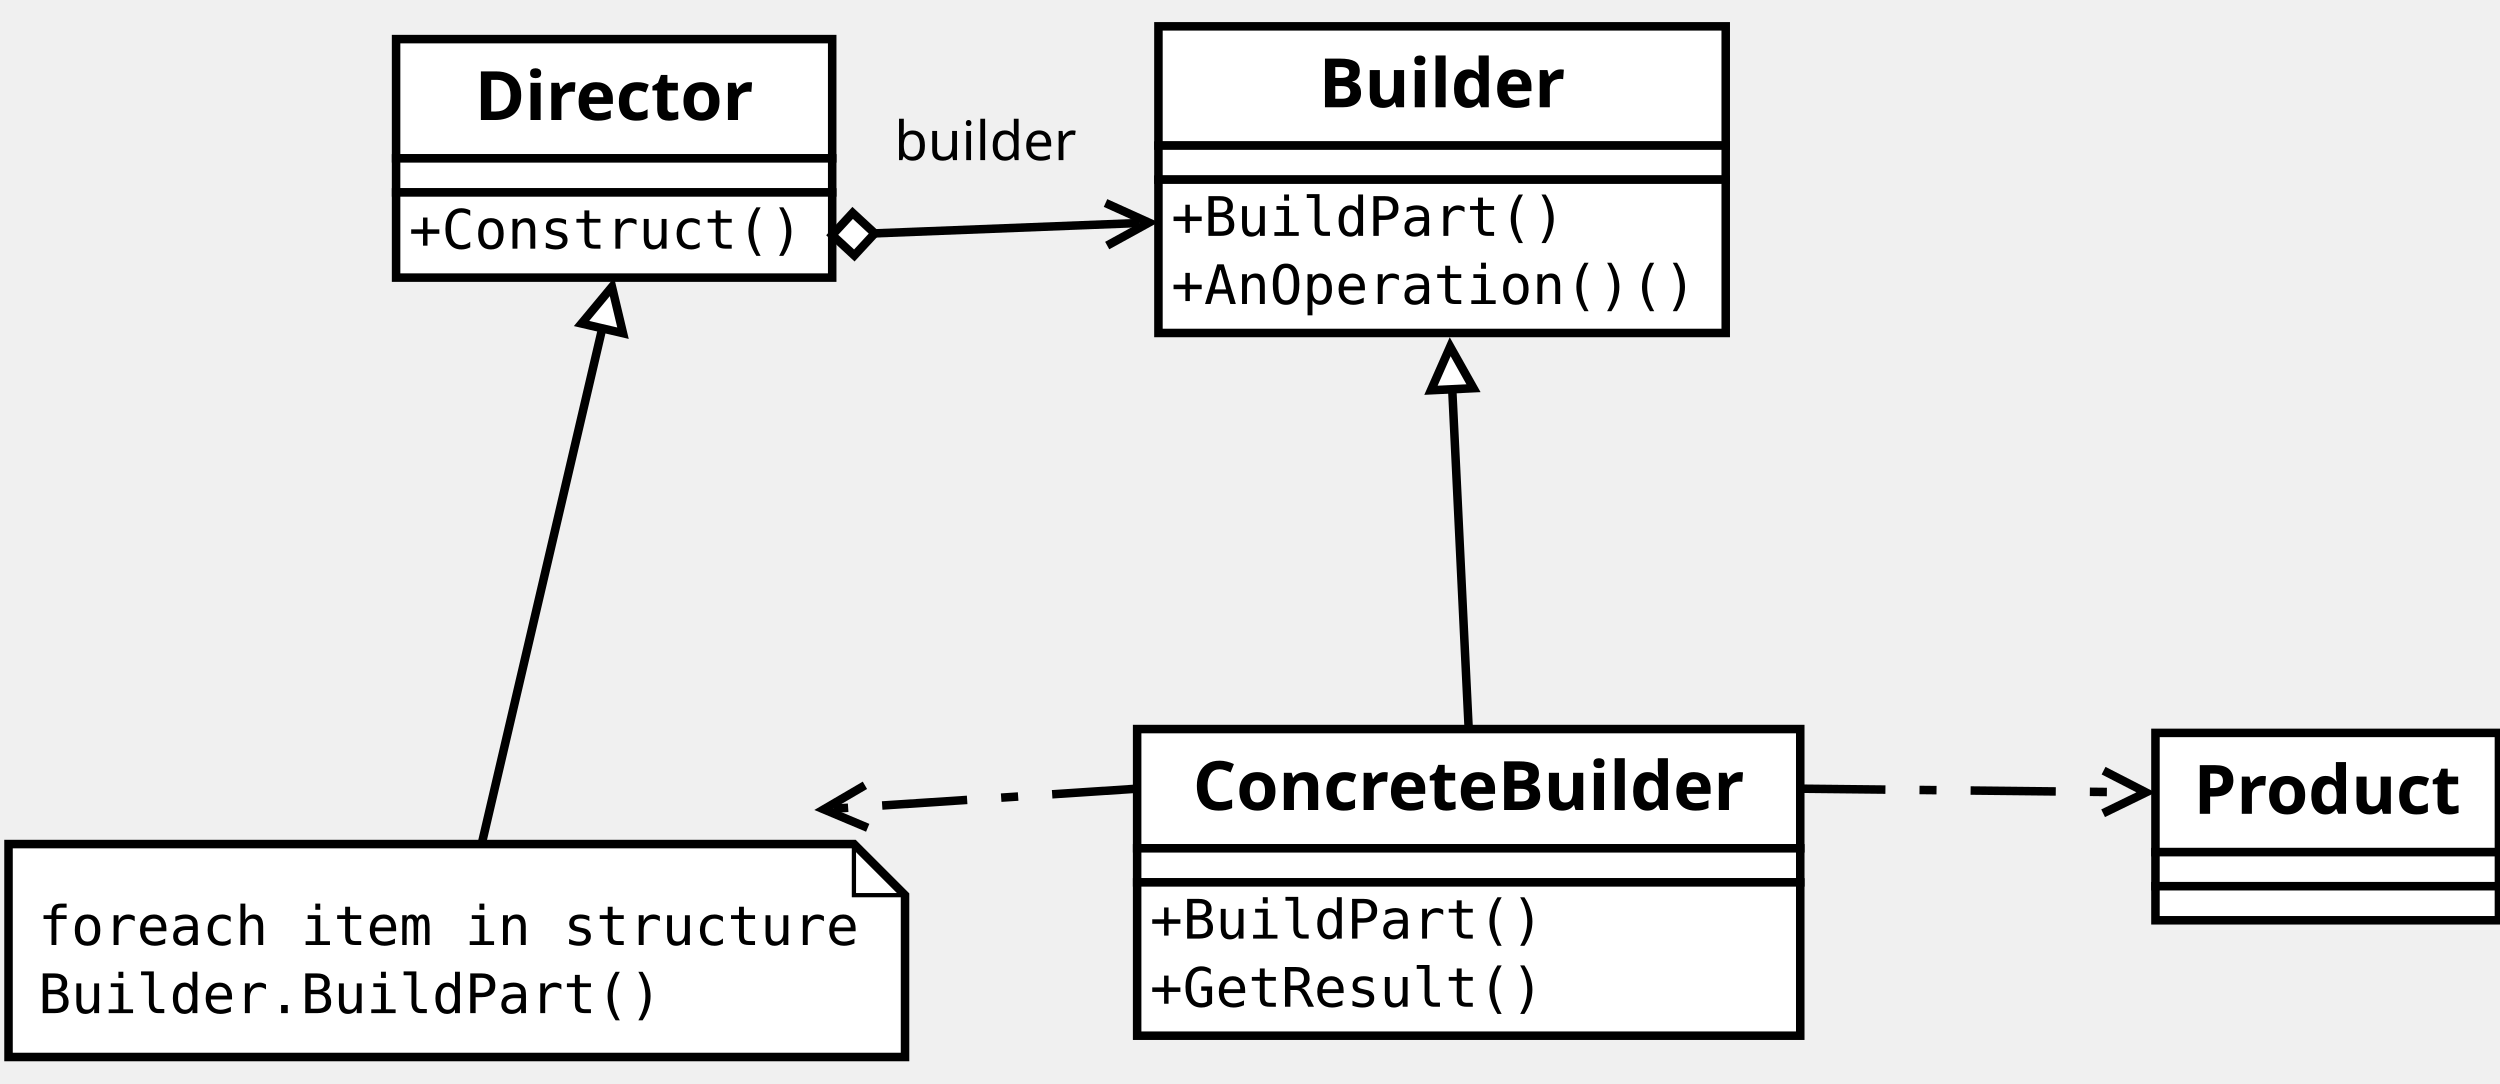
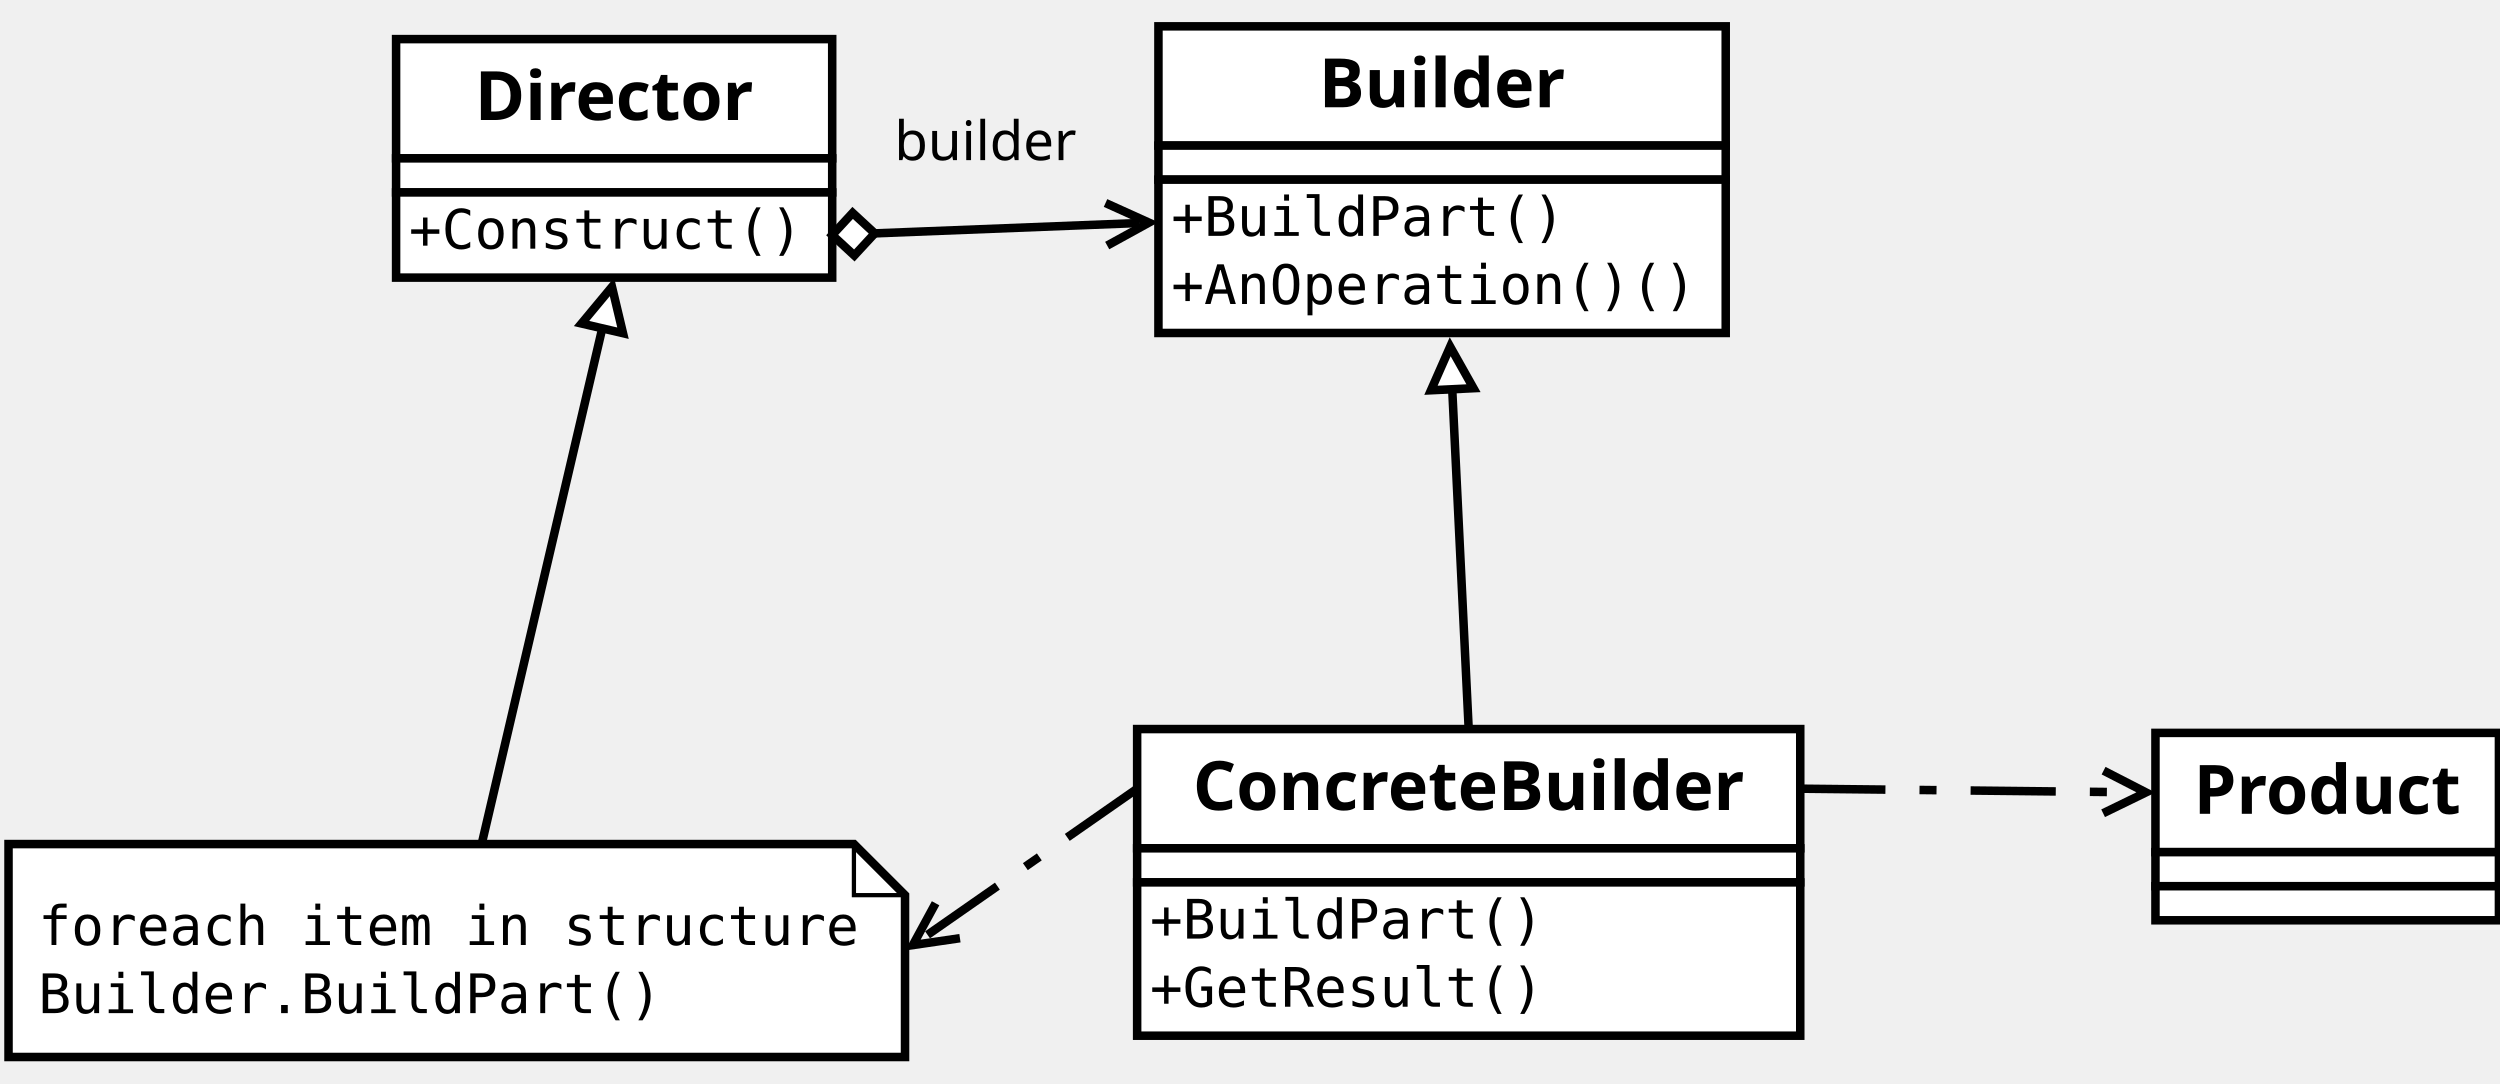
<svg xmlns="http://www.w3.org/2000/svg" width="30cm" height="13cm" viewBox="25 180 587 244">
  <g id="Background" />
  <g id="Background">
    <g>
      <rect style="fill: #ffffff; fill-opacity: 1; stroke-opacity: 1; stroke-width: 2; stroke: #000000" x="297" y="181" width="133.2" height="28" />
      <text font-size="16" style="fill: #000000; fill-opacity: 1; stroke: none;text-anchor:middle;font-family:sans-serif;font-style:normal;font-weight:700" x="363.6" y="200">Builder</text>
      <rect style="fill: #ffffff; fill-opacity: 1; stroke-opacity: 1; stroke-width: 2; stroke: #000000" x="297" y="209" width="133.2" height="8" />
      <rect style="fill: #ffffff; fill-opacity: 1; stroke-opacity: 1; stroke-width: 2; stroke: #000000" x="297" y="217" width="133.2" height="36" />
      <text font-size="12.8" style="fill: #000000; fill-opacity: 1; stroke: none;text-anchor:start;font-family:monospace;font-style:normal;font-weight:normal" x="300" y="230.2">+BuildPart()</text>
      <text font-size="12.8" style="fill: #000000; fill-opacity: 1; stroke: none;text-anchor:start;font-family:monospace;font-style:normal;font-weight:normal" x="300" y="246.2">+AnOperation()()</text>
    </g>
    <g>
      <rect style="fill: #ffffff; fill-opacity: 1; stroke-opacity: 1; stroke-width: 2; stroke: #000000" x="118" y="184" width="102.4" height="28" />
      <text font-size="16" style="fill: #000000; fill-opacity: 1; stroke: none;text-anchor:middle;font-family:sans-serif;font-style:normal;font-weight:700" x="169.2" y="203">Director</text>
      <rect style="fill: #ffffff; fill-opacity: 1; stroke-opacity: 1; stroke-width: 2; stroke: #000000" x="118" y="212" width="102.4" height="8" />
      <rect style="fill: #ffffff; fill-opacity: 1; stroke-opacity: 1; stroke-width: 2; stroke: #000000" x="118" y="220" width="102.4" height="20" />
      <text font-size="12.8" style="fill: #000000; fill-opacity: 1; stroke: none;text-anchor:start;font-family:monospace;font-style:normal;font-weight:normal" x="121" y="233.2">+Construct()</text>
    </g>
    <g>
      <rect style="fill: #ffffff; fill-opacity: 1; stroke-opacity: 1; stroke-width: 2; stroke: #000000" x="292" y="346" width="155.7" height="28" />
      <text font-size="16" style="fill: #000000; fill-opacity: 1; stroke: none;text-anchor:middle;font-family:sans-serif;font-style:normal;font-weight:700" x="369.85" y="365">ConcreteBuilder</text>
      <rect style="fill: #ffffff; fill-opacity: 1; stroke-opacity: 1; stroke-width: 2; stroke: #000000" x="292" y="374" width="155.7" height="8" />
      <rect style="fill: #ffffff; fill-opacity: 1; stroke-opacity: 1; stroke-width: 2; stroke: #000000" x="292" y="382" width="155.7" height="36" />
      <text font-size="12.8" style="fill: #000000; fill-opacity: 1; stroke: none;text-anchor:start;font-family:monospace;font-style:normal;font-weight:normal" x="295" y="395.2">+BuildPart()</text>
      <text font-size="12.8" style="fill: #000000; fill-opacity: 1; stroke: none;text-anchor:start;font-family:monospace;font-style:normal;font-weight:normal" x="295" y="411.2">+GetResult()</text>
    </g>
    <g>
      <line style="fill: none; stroke-opacity: 1; stroke-width: 2; stroke: #000000" x1="138.098" y1="372.994" x2="166.414" y2="251.915" />
      <polygon style="fill: #ffffff; fill-opacity: 1; stroke-opacity: 1; stroke-width: 2; stroke: #000000" fill-rule="evenodd" points="171.282,253.053 168.691,242.177 161.545,250.776 " />
    </g>
    <g>
-       <line style="fill: none; stroke-opacity: 1; stroke-width: 2; stroke-dasharray: 20 8 4 8; stroke: #000000" x1="292" y1="360" x2="220.662" y2="364.706" />
-       <polyline style="fill: none; stroke-opacity: 1; stroke-width: 2; stroke: #000000" points="228.08,359.205 218.431,364.853 228.739,369.184 " />
+       <line style="fill: none; stroke-opacity: 1; stroke-width: 2; stroke-dasharray: 20 8 4 8; stroke: #000000" x1="292" y1="360" x2="241.168" y2="395.442" />
+       <polyline style="fill: none; stroke-opacity: 1; stroke-width: 2; stroke: #000000" points="244.677,386.9 239.334,396.721 250.397,395.103 " />
    </g>
    <g>
      <line style="fill: none; stroke-opacity: 1; stroke-width: 2; stroke: #000000" x1="369.85" y1="346" x2="365.984" y2="266.212" />
      <polygon style="fill: #ffffff; fill-opacity: 1; stroke-opacity: 1; stroke-width: 2; stroke: #000000" fill-rule="evenodd" points="370.978,265.97 365.5,256.223 360.99,266.454 " />
    </g>
    <g>
      <line style="fill: none; stroke-opacity: 1; stroke-width: 2; stroke-dasharray: 20 8 4 8; stroke: #000000" x1="447.7" y1="360" x2="526.628" y2="360.852" />
      <polyline style="fill: none; stroke-opacity: 1; stroke-width: 2; stroke: #000000" points="518.811,365.768 528.864,360.876 518.919,355.768 " />
    </g>
    <text font-size="12.8" style="fill: #000000; fill-opacity: 1; stroke: none;text-anchor:start;font-family:sans-serif;font-style:normal;font-weight:normal" x="638.65" y="211">
      <tspan x="638.65" y="211" />
    </text>
    <text font-size="12.8" style="fill: #000000; fill-opacity: 1; stroke: none;text-anchor:start;font-family:sans-serif;font-style:normal;font-weight:normal" x="617.21" y="514.922">
      <tspan x="617.21" y="514.922" />
    </text>
    <text font-size="12.8" style="fill: #000000; fill-opacity: 1; stroke: none;text-anchor:start;font-family:sans-serif;font-style:normal;font-weight:normal" x="638.65" y="211">
      <tspan x="638.65" y="211" />
    </text>
    <g>
      <rect style="fill: #ffffff; fill-opacity: 1; stroke-opacity: 1; stroke-width: 2; stroke: #000000" x="531.1" y="346.9" width="80.65" height="28" />
      <text font-size="16" style="fill: #000000; fill-opacity: 1; stroke: none;text-anchor:middle;font-family:sans-serif;font-style:normal;font-weight:700" x="571.425" y="365.9">Product</text>
      <rect style="fill: #ffffff; fill-opacity: 1; stroke-opacity: 1; stroke-width: 2; stroke: #000000" x="531.1" y="374.9" width="80.65" height="8" />
      <rect style="fill: #ffffff; fill-opacity: 1; stroke-opacity: 1; stroke-width: 2; stroke: #000000" x="531.1" y="382.9" width="80.65" height="8" />
    </g>
    <g>
      <line style="fill: none; stroke-opacity: 1; stroke-width: 2; stroke: #000000" x1="227.566" y1="229.719" x2="292.531" y2="227.175" />
      <polygon style="fill: #ffffff; fill-opacity: 1; stroke-opacity: 1; stroke-width: 2; stroke: #000000" fill-rule="evenodd" points="220.4,230 225.2,224.808 230.392,229.609 225.592,234.8 " />
      <polyline style="fill: none; stroke-opacity: 1; stroke-width: 2; stroke: #000000" points="284.969,232.475 294.766,227.088 284.578,222.483 " />
    </g>
    <g>
      <polygon style="fill: #ffffff; fill-opacity: 1; stroke-opacity: 1; stroke-width: 2; stroke: #000000" fill-rule="evenodd" points="27,373 225.5,373 237.5,385 237.5,423 27,423 " />
      <polyline style="fill: none; stroke-opacity: 1; stroke-width: 1; stroke: #000000" points="225.5,373 225.5,385 237.5,385 " />
      <text font-size="12.8" style="fill: #000000; fill-opacity: 1; stroke: none;text-anchor:start;font-family:monospace;font-style:normal;font-weight:normal" x="34" y="396.7">
        <tspan x="34" y="396.7">foreach item in structure</tspan>
        <tspan x="34" y="412.7">Builder.BuildPart()</tspan>
      </text>
    </g>
    <text font-size="12.8" style="fill: #000000; fill-opacity: 1; stroke: none;text-anchor:start;font-family:sans-serif;font-style:normal;font-weight:normal" x="132.25" y="398">
      <tspan x="132.25" y="398" />
    </text>
    <text font-size="12.8" style="fill: #000000; fill-opacity: 1; stroke: none;text-anchor:start;font-family:sans-serif;font-style:normal;font-weight:normal" x="235" y="212.422">
      <tspan x="235" y="212.422">builder</tspan>
    </text>
  </g>
</svg>
